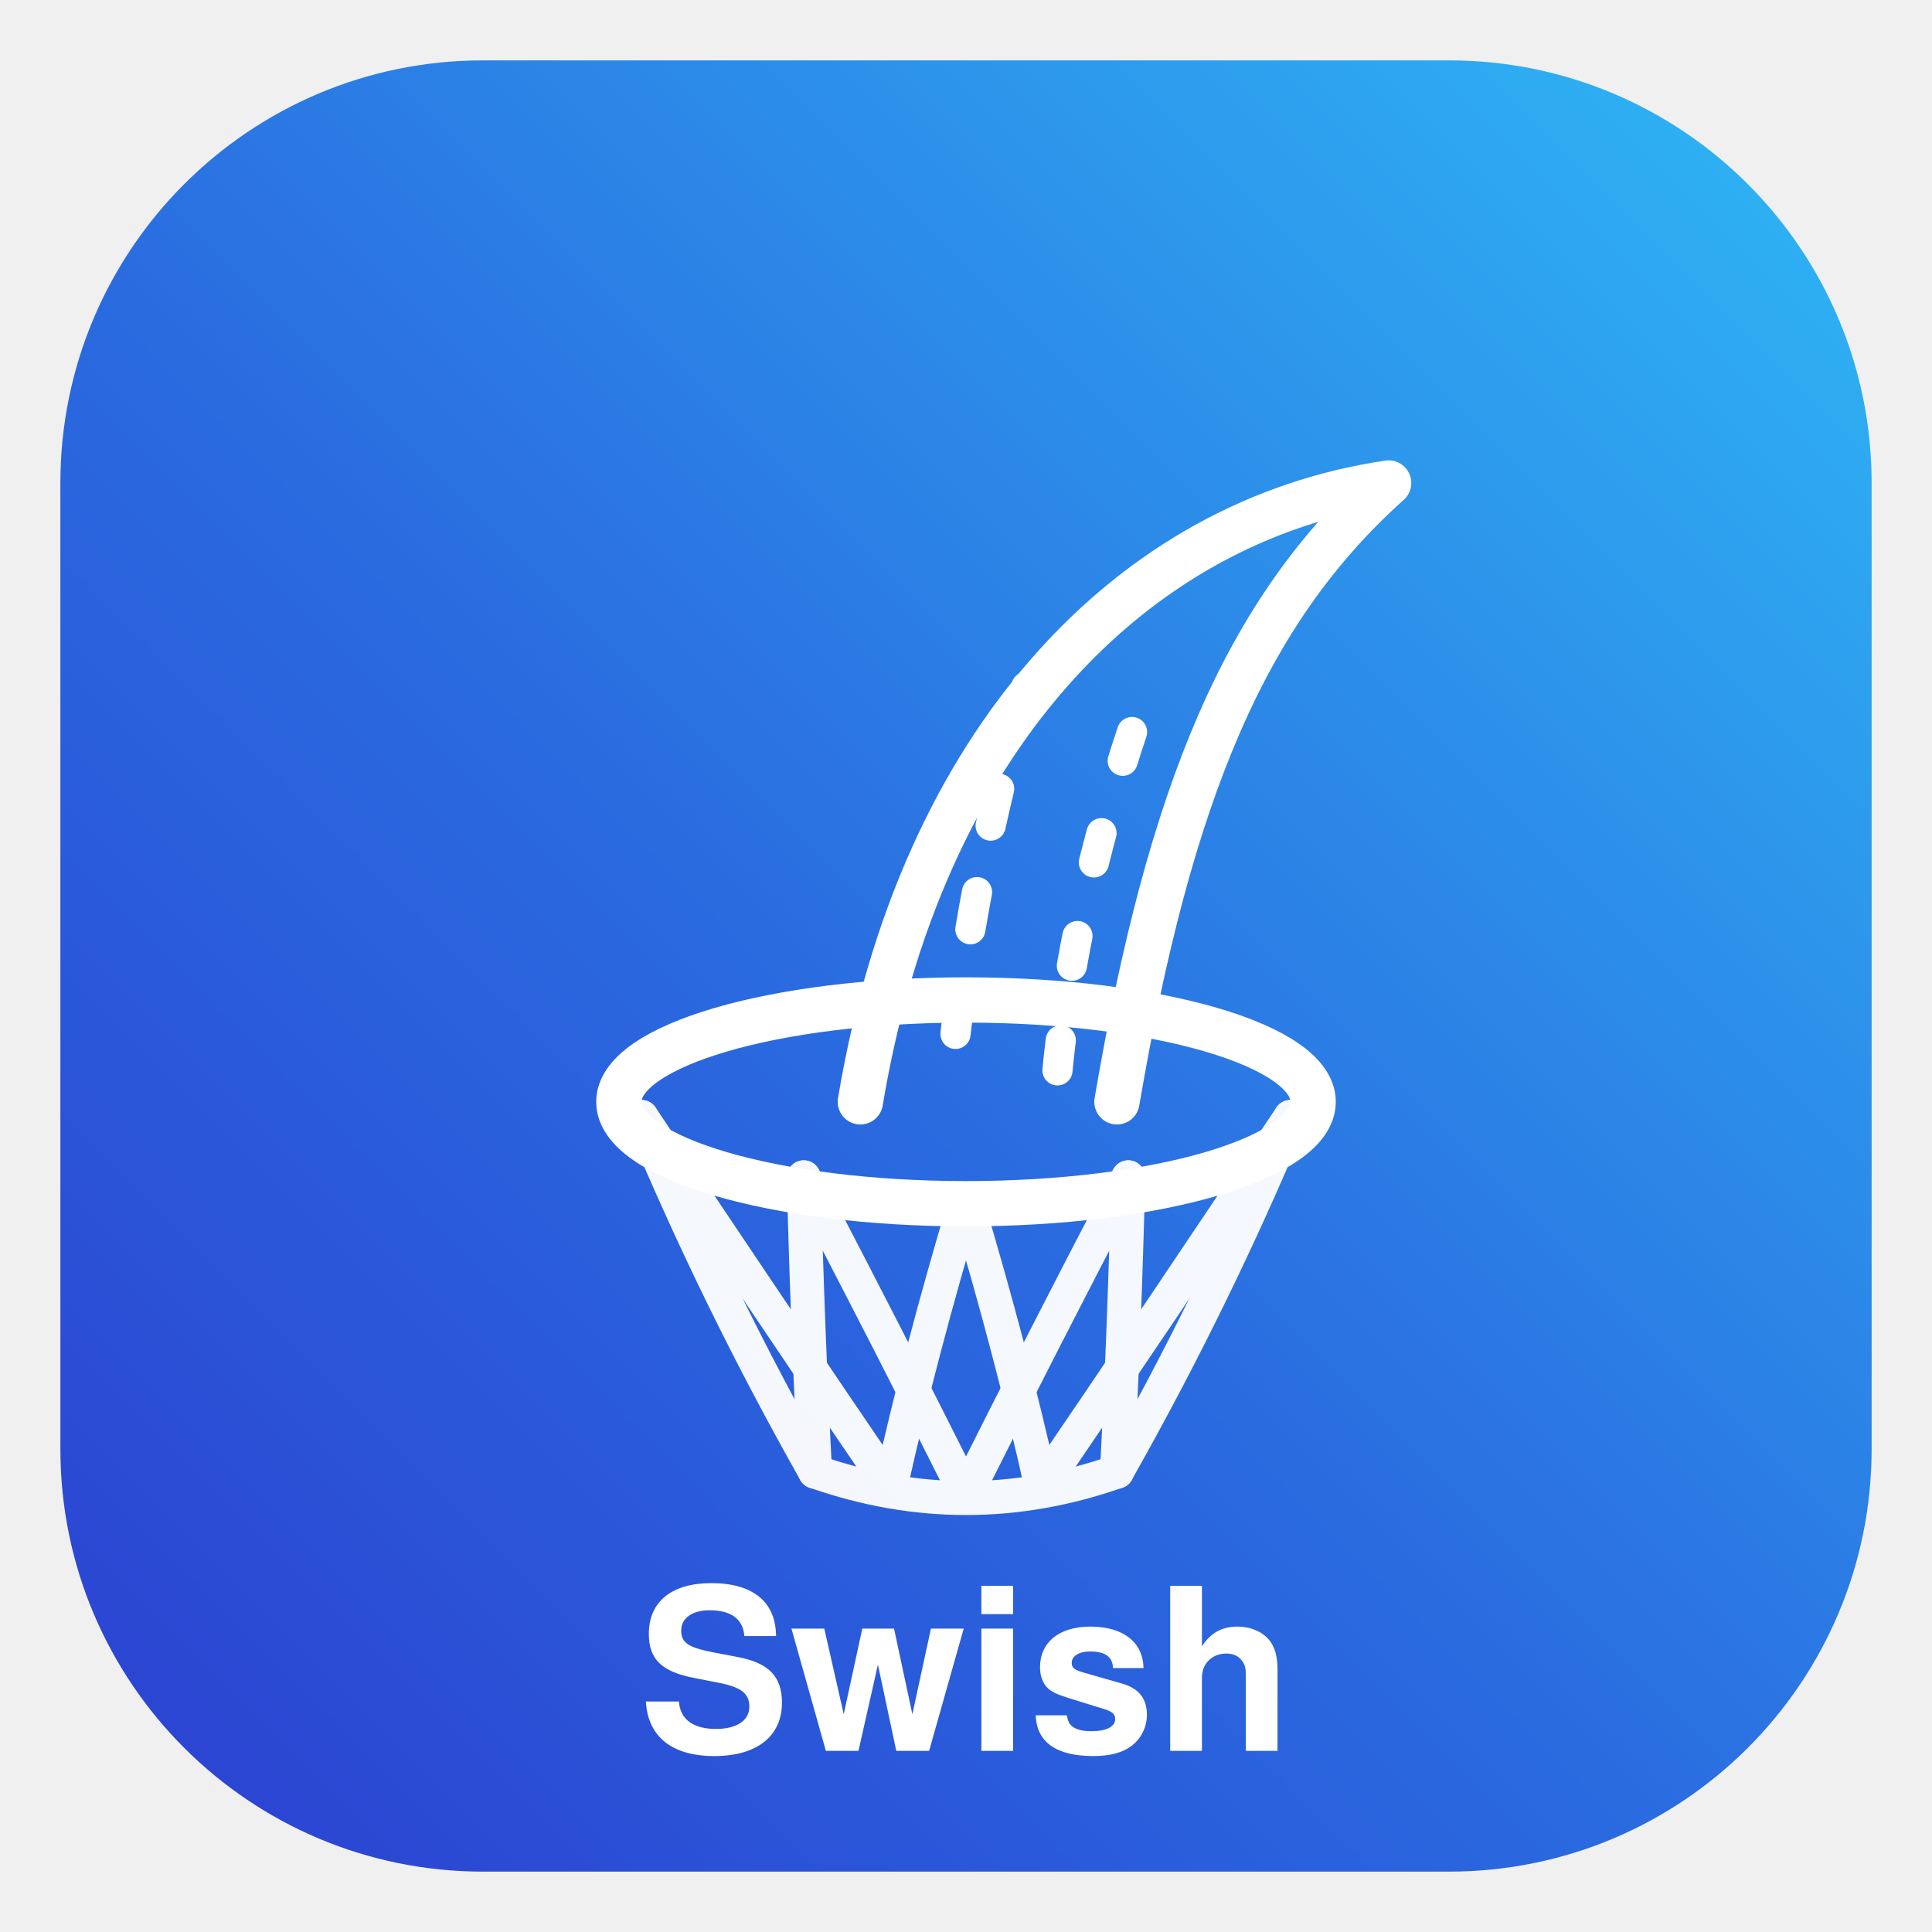
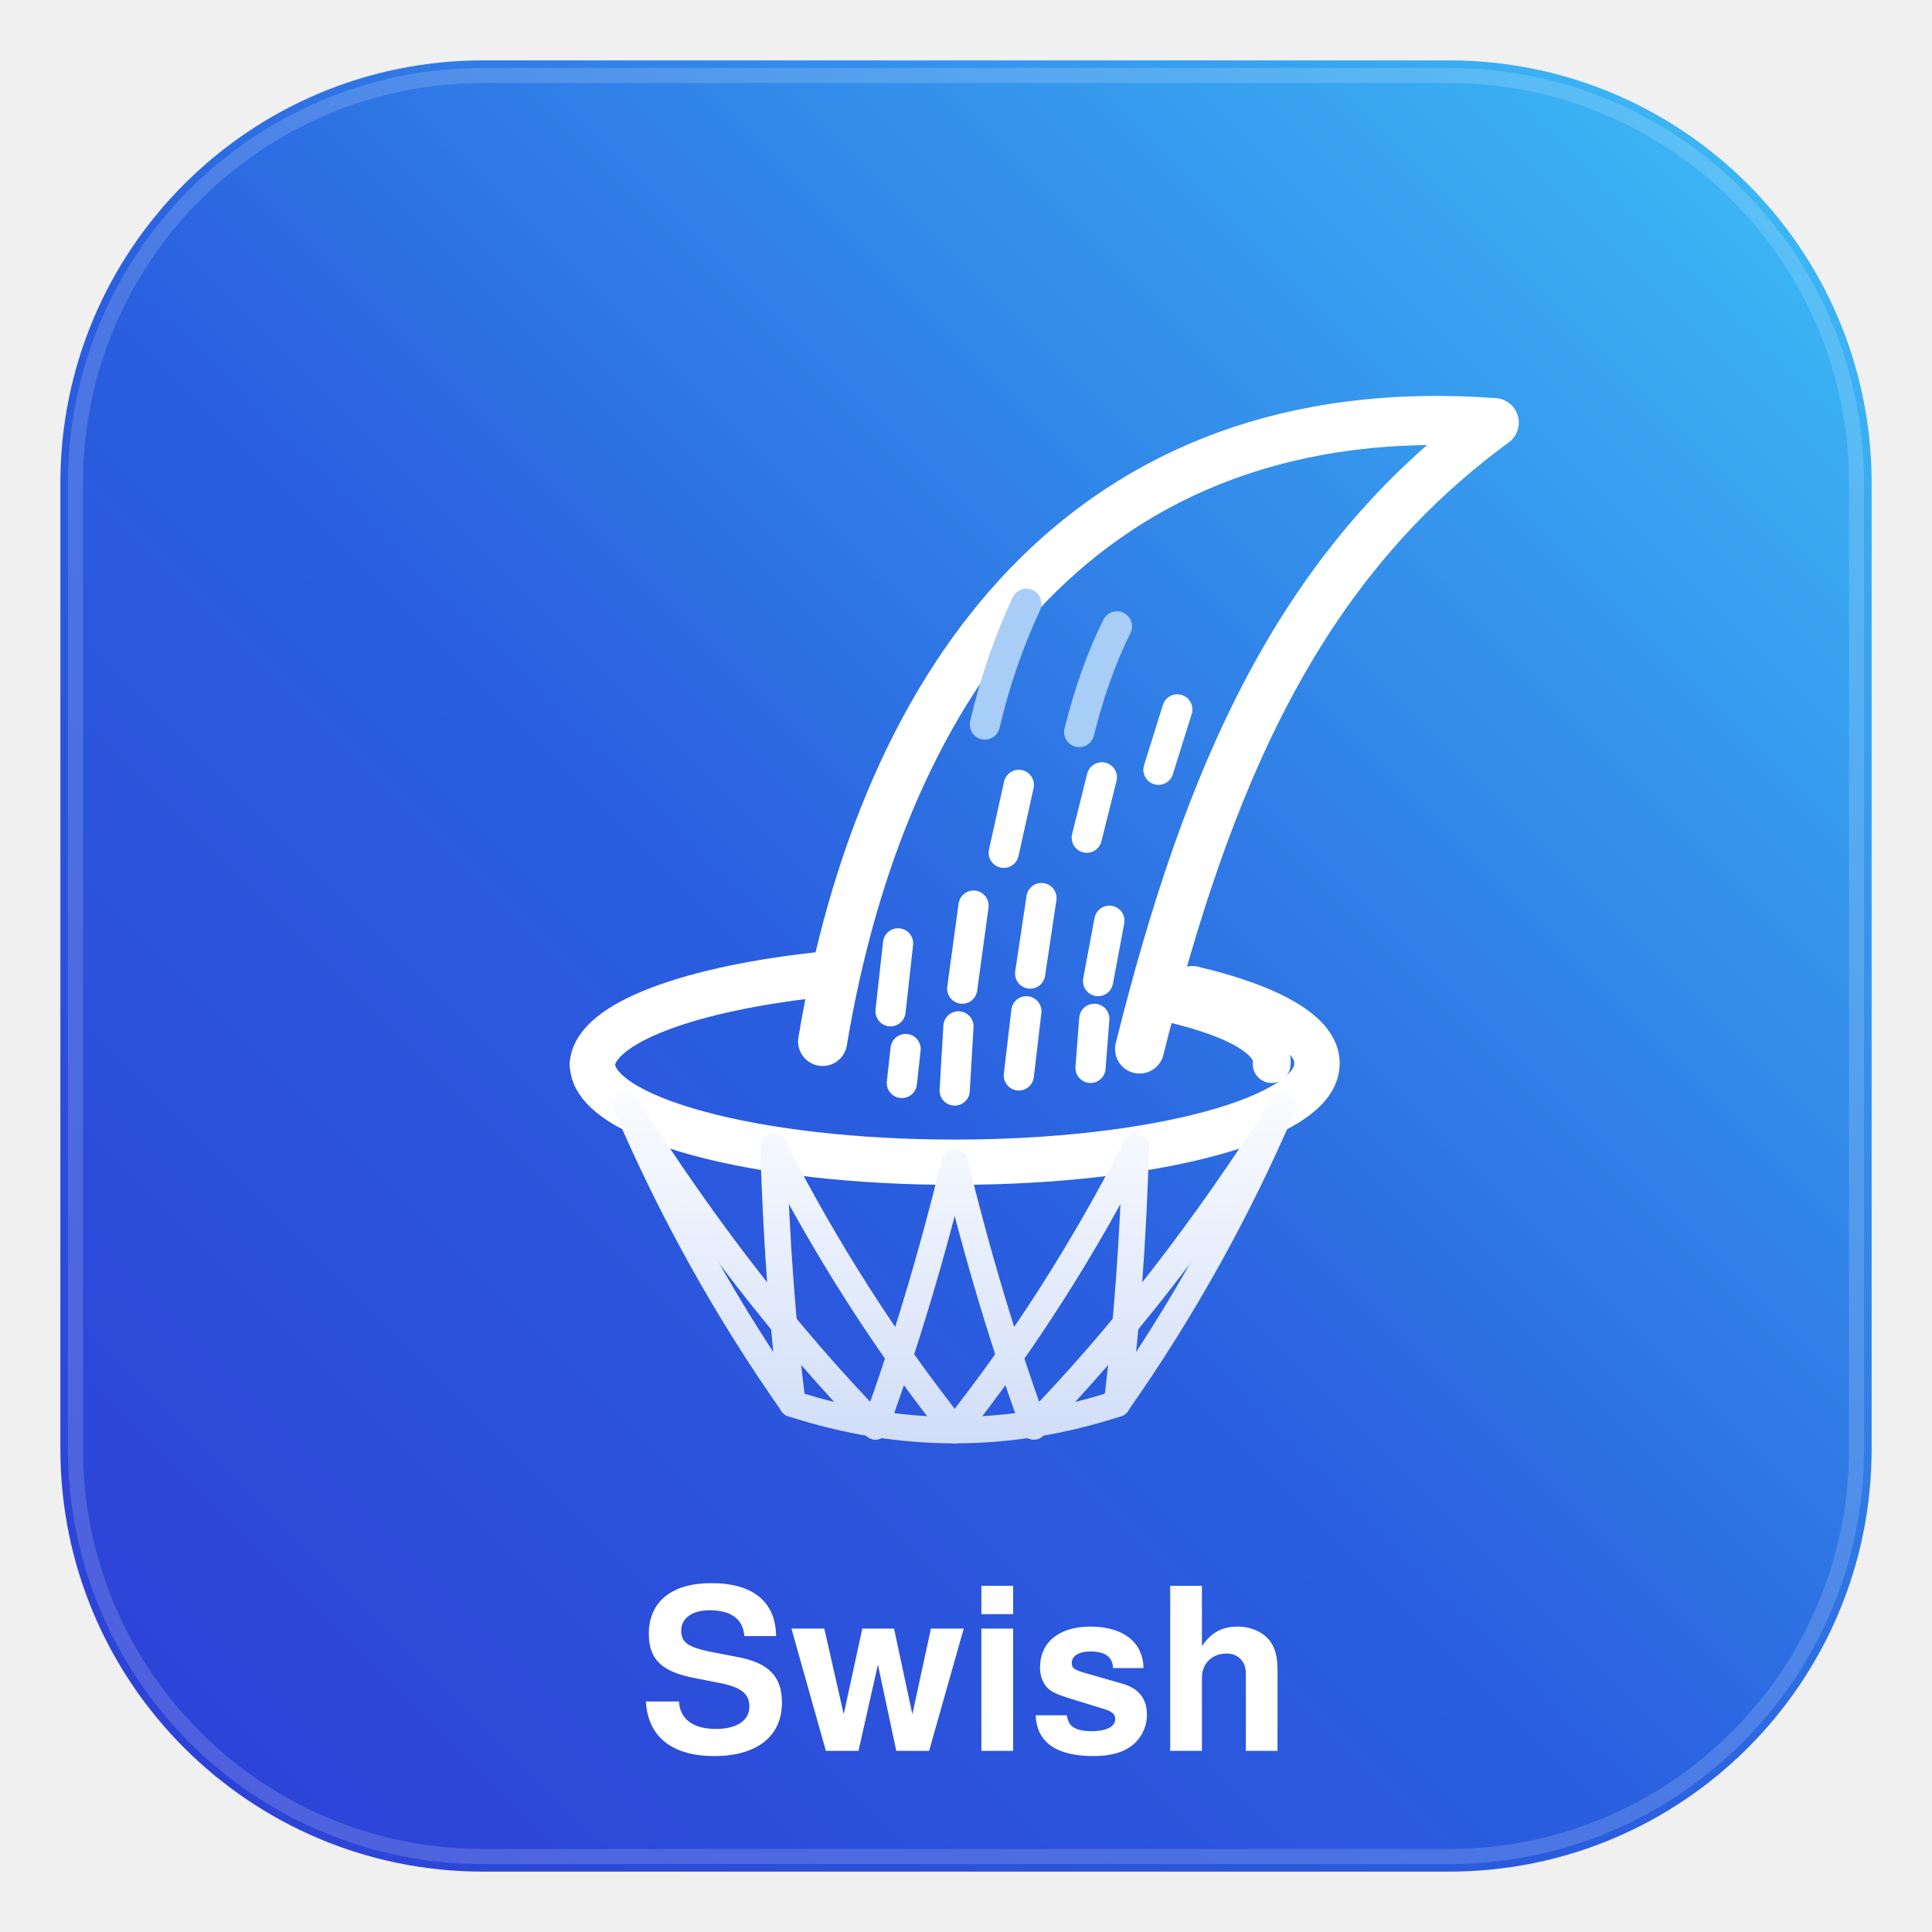
<svg xmlns="http://www.w3.org/2000/svg" viewBox="0 0 512 512" width="512" height="512">
  <defs>
    <linearGradient id="bg" x1="1" y1="0" x2="0" y2="1">
-       <stop offset="0" stop-color="#2FB9F5" />
-       <stop offset="0.55" stop-color="#2A6BE0" />
-       <stop offset="1" stop-color="#2B3FD0" />
+       <stop offset="0" stop-color="#3EC1F7" />
+       <stop offset="0.55" stop-color="#2A5FDF" />
+       <stop offset="1" stop-color="#2E3ED6" />
+     </linearGradient>
+     <linearGradient id="net" gradientUnits="userSpaceOnUse" x1="253" y1="280" x2="253" y2="400">
+       <stop offset="0" stop-color="#FFFFFF" />
+       <stop offset="1" stop-color="#C9D8F7" />
    </linearGradient>
  </defs>
  <rect x="16" y="16" width="480" height="480" rx="112" fill="url(#bg)" />
+   <rect x="20" y="20" width="472" height="472" rx="108" fill="none" stroke="#FFFFFF" stroke-opacity="0.16" stroke-width="4" />
  <g fill="none" stroke="#FFFFFF" stroke-linecap="round" stroke-linejoin="round">
-     <path stroke-width="12" d="M 228 292              C 244 196 300 138 368 128              C 330 162 310 210 296 292" />
-     <path stroke-width="8" stroke-dasharray="10 18" d="M 272 182 C 262 216 255 252 252 286" />
-     <path stroke-width="8" stroke-dasharray="8 20" d="M 300 194 C 290 224 283 254 280 286" />
-     <ellipse cx="256" cy="292" rx="92" ry="27" stroke-width="12" />
-     <g stroke-width="9" opacity="0.95">
-       <path d="M 170 296 Q 190 344 216 390" />
-       <path d="M 342 296 Q 322 344 296 390" />
-       <path d="M 170 296 Q 206 350 236 394" />
-       <path d="M 213 312 Q 236 356 256 396" />
-       <path d="M 256 318 Q 268 358 276 394" />
-       <path d="M 342 296 Q 306 350 276 394" />
-       <path d="M 299 312 Q 276 356 256 396" />
-       <path d="M 256 318 Q 244 358 236 394" />
-       <path d="M 213 312 Q 214 352 216 390" />
-       <path d="M 299 312 Q 298 352 296 390" />
-       <path d="M 216 390 Q 256 404 296 390" />
+     <path stroke-width="13" d="M 218 276              C 234 180 288 104 396 112              C 344 150 320 206 302 278" />
+     <g stroke-width="8">
+       <path d="M 238 250 L 236 268" />
+       <path d="M 240 278 L 239 287" />
+       <path d="M 258 240 L 255 262" />
+       <path d="M 254 272 L 253 289" />
+       <path d="M 276 238 L 273 258" />
+       <path d="M 272 268 L 270 285" />
+       <path d="M 294 244 L 291 260" />
+       <path d="M 290 270 L 289 283" />
+       <path d="M 270 208 L 266 226" />
+       <path d="M 292 206 L 288 222" />
+       <path d="M 312 188 L 307 204" />
+     </g>
+     <g stroke-width="8" stroke="#A8CDF6">
+       <path d="M 272 160 Q 265 175 261 192" />
+       <path d="M 296 166 Q 290 178 286 194" />
+     </g>
+     <path stroke-width="12" d="M 157 282 A 96 26 0 0 0 349 282" />
+     <path stroke-width="12" d="M 157 282 A 96 26 0 0 1 220 258" />
+     <path stroke-width="12" d="M 316 262 A 96 26 0 0 1 349 282" />
+     <path stroke-width="10" d="M 306 265 A 84 21 0 0 1 337 282" />
+     <g stroke-width="7" stroke="url(#net)">
+       <path d="M 166 293 Q 184 335 210 372" />
+       <path d="M 340 293 Q 322 335 296 372" />
+       <path d="M 166 293 Q 197 342 232 378" />
+       <path d="M 205 304 Q 226 345 253 379" />
+       <path d="M 253 308 Q 262 345 274 378" />
+       <path d="M 340 293 Q 309 342 274 378" />
+       <path d="M 301 304 Q 280 345 253 379" />
+       <path d="M 253 308 Q 244 345 232 378" />
+       <path d="M 205 304 Q 206 340 210 372" />
+       <path d="M 301 304 Q 300 340 296 372" />
+       <path d="M 210 372 Q 253 386 296 372" />
    </g>
  </g>
  <text x="256" y="464" text-anchor="middle" font-family="-apple-system, 'Segoe UI', Helvetica, Arial, sans-serif" font-size="60" font-weight="700" fill="#FFFFFF">Swish</text>
</svg>
